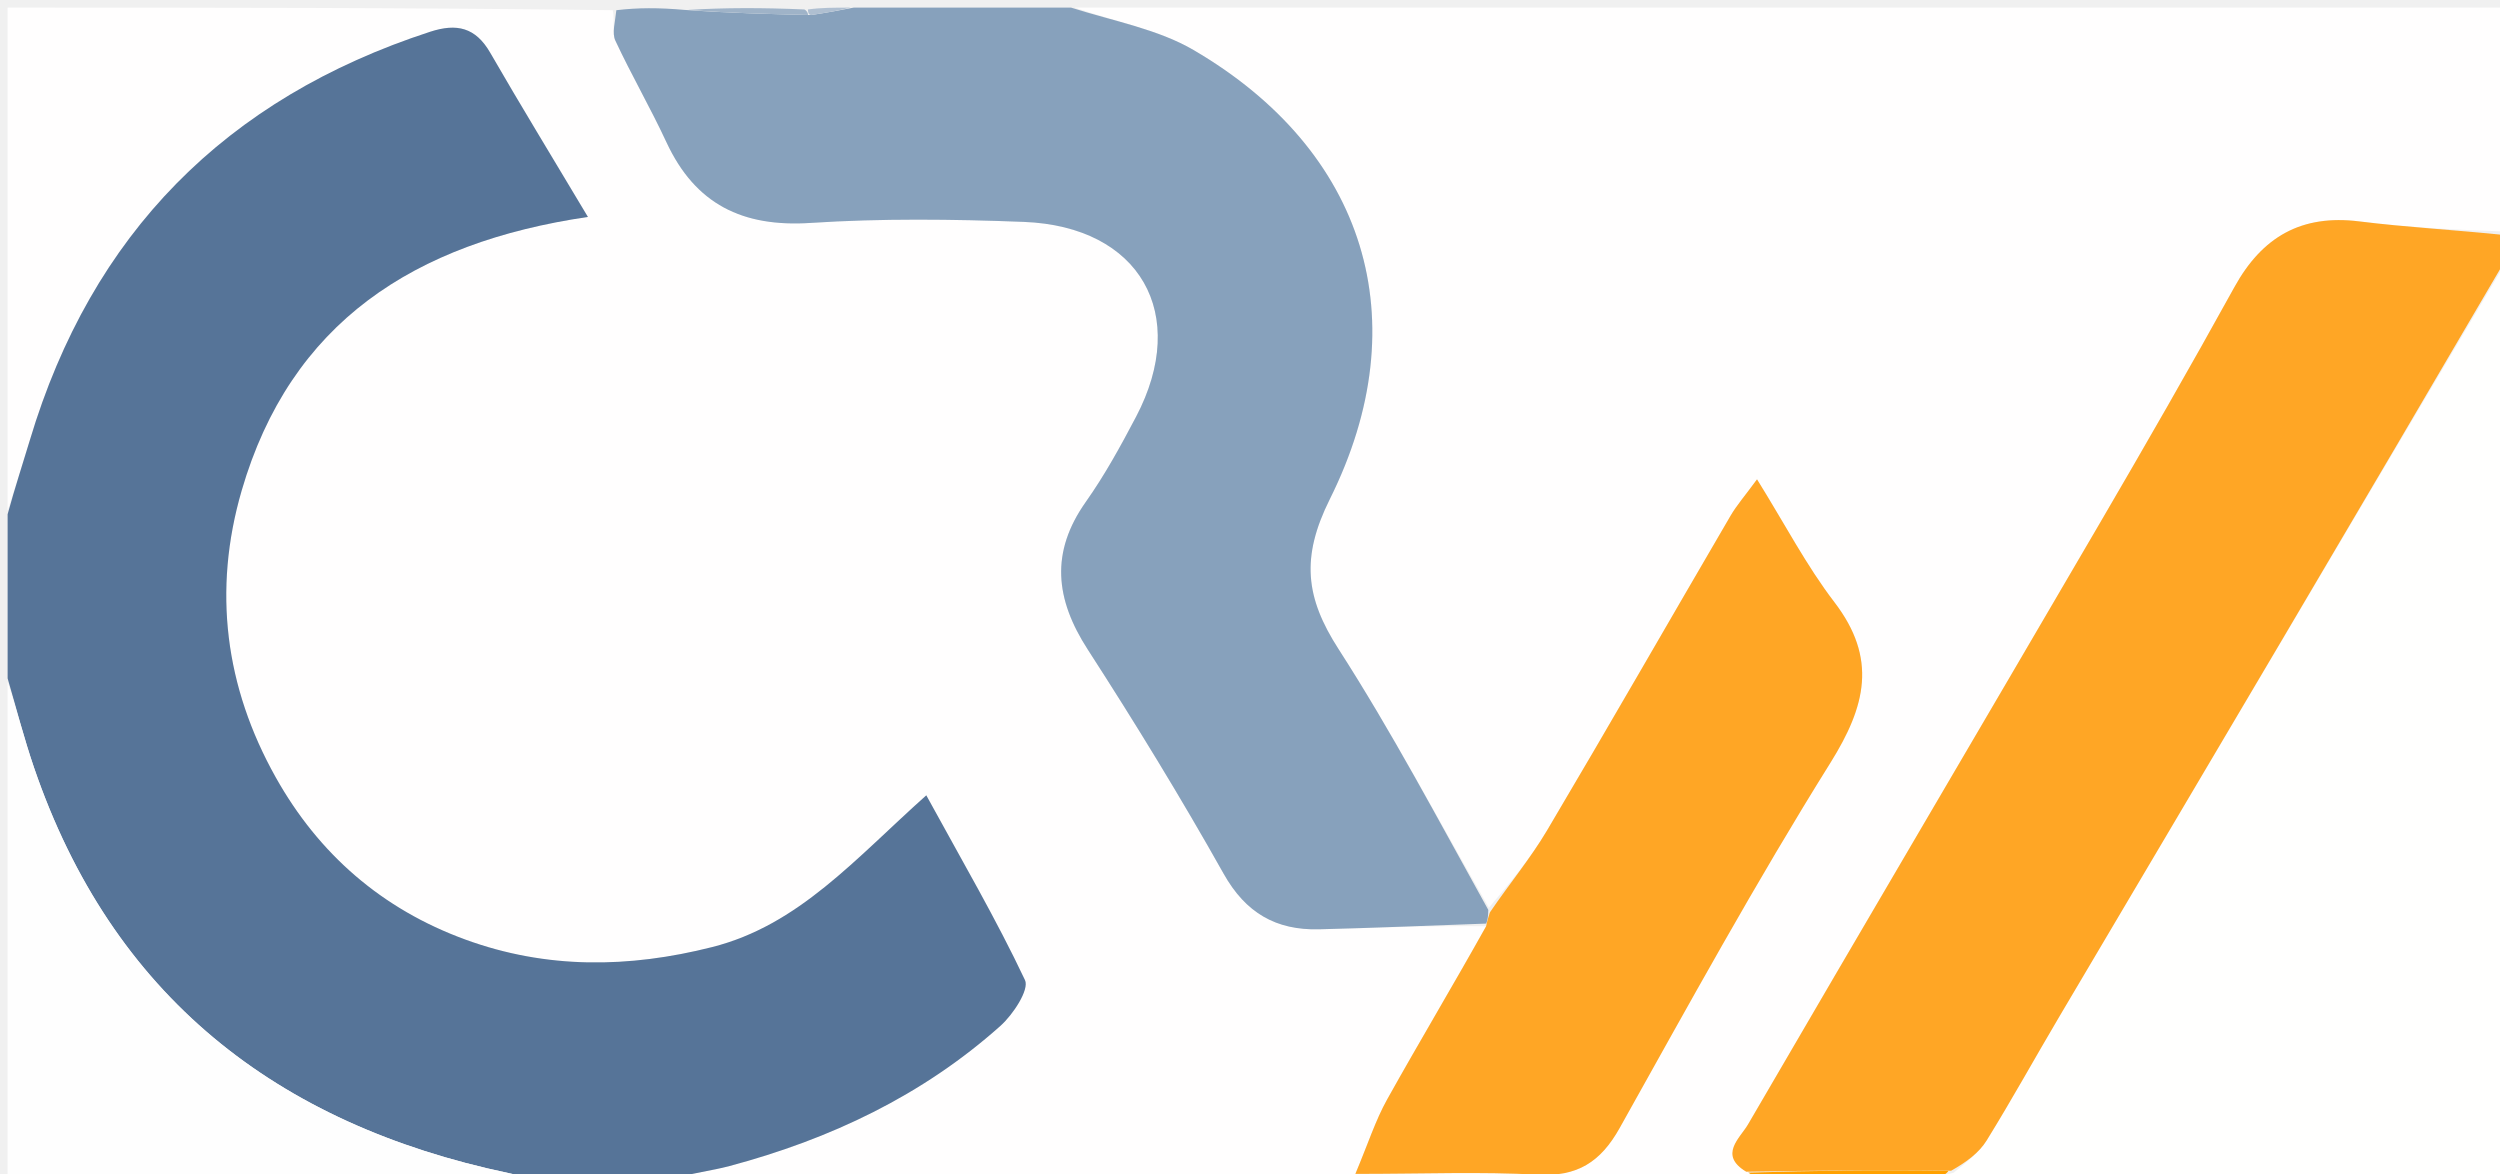
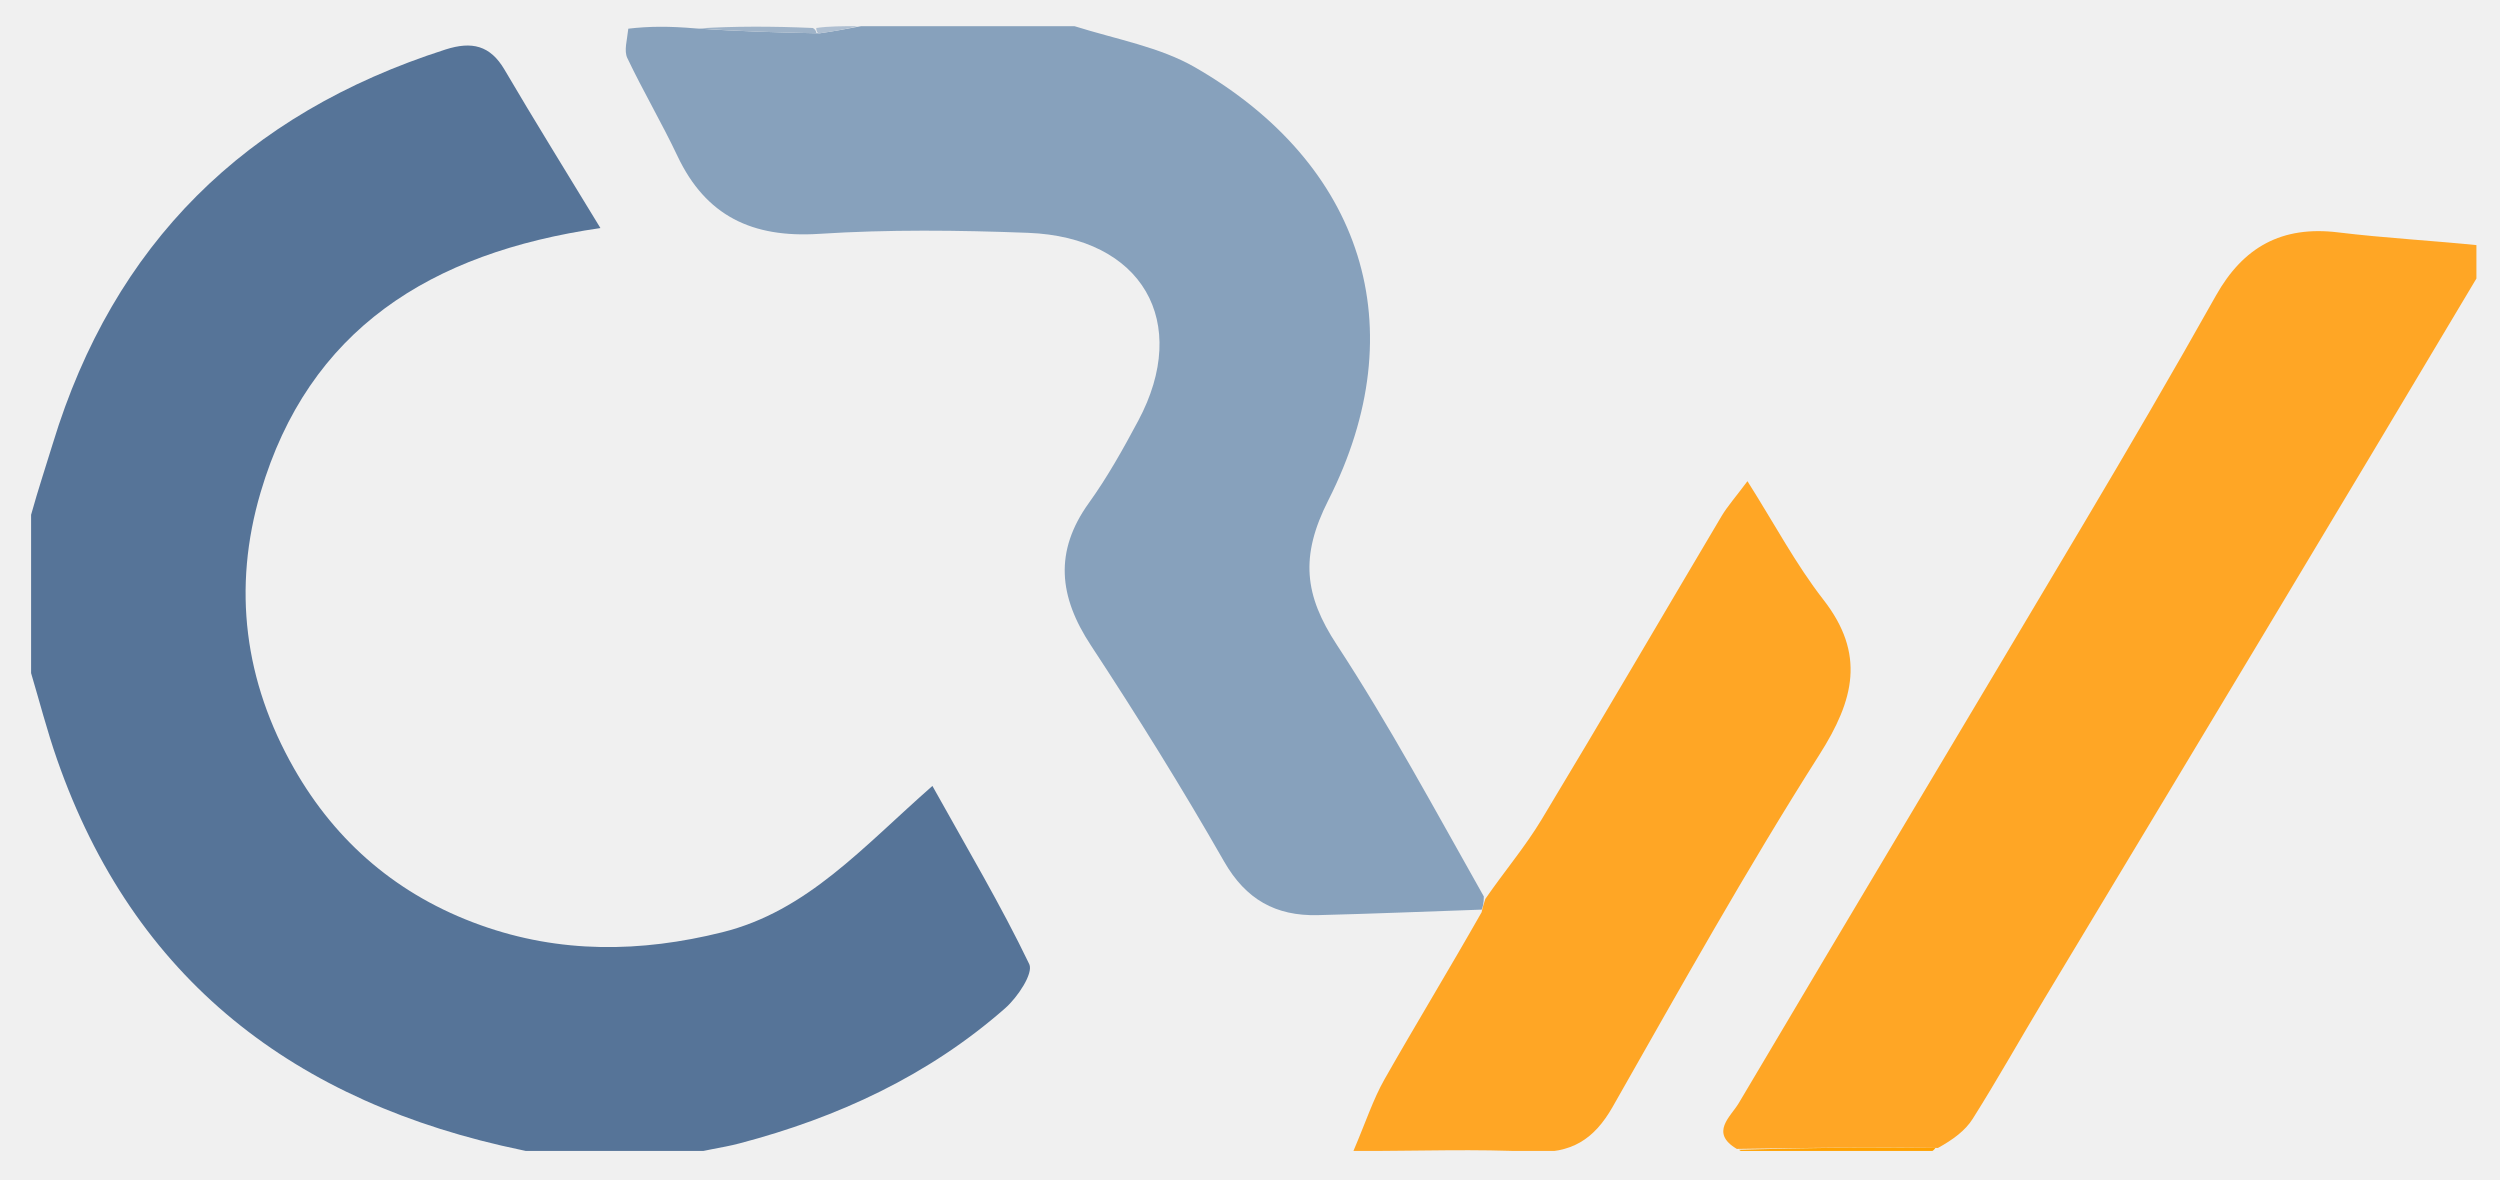
- <svg xmlns="http://www.w3.org/2000/svg" version="1.1" id="Layer_1" x="0px" y="0px" width="100%" viewBox="0 0 328 154" enable-background="new 0 0 328 154" xml:space="preserve">
-   <path fill="#FFFEFE" opacity="1" stroke="none" d=" M231,155   C183.646,155 136.292,155 88.665,154.66   C90.843,153.882 93.339,153.618 95.734,152.978   C108.917,149.456 121.022,143.737 131.26,134.59   C132.914,133.112 135.069,129.841 134.477,128.588   C130.702,120.593 126.221,112.932 121.529,104.347   C112.165,112.712 104.798,121.38 93.431,124.257   C82.506,127.022 71.716,127.169 61.05,123.269   C50.132,119.277 41.833,112.082 36.176,101.989   C29.523,90.119 27.904,77.454 31.7,64.385   C38.106,42.335 54.308,31.822 77.135,28.462   C72.419,20.563 68.281,13.797 64.321,6.928   C62.402,3.598 59.942,3.024 56.43,4.168   C29.596,12.911 12.029,30.674 3.918,57.745   C2.989,60.843 1.975,63.915 1,67   C1,45.066 1,23.132 1,1   C27.354,1 53.708,1 80.397,1.338   C80.709,2.904 80.267,4.327 80.734,5.325   C82.84,9.835 85.345,14.158 87.443,18.671   C91.233,26.819 97.442,29.829 106.359,29.247   C115.643,28.642 125.006,28.753 134.313,29.111   C149.585,29.699 156.128,41.218 149.053,54.678   C147.045,58.499 144.953,62.321 142.467,65.837   C137.782,72.463 138.445,78.608 142.708,85.208   C148.929,94.84 154.926,104.636 160.54,114.63   C163.446,119.803 167.436,122.064 173.06,121.924   C180.372,121.742 187.681,121.431 194.979,121.524   C190.623,129.325 186.188,136.727 181.986,144.259   C180.469,146.977 179.509,150.005 177.824,154.014   C186.835,154.014 194.303,153.705 201.73,154.119   C206.944,154.41 210.002,152.461 212.499,147.994   C221.497,131.9 230.38,115.714 240.144,100.087   C244.801,92.633 246.338,86.404 240.666,78.998   C237.004,74.216 234.188,68.787 230.521,62.889   C228.919,65.077 227.854,66.29 227.054,67.659   C219.021,81.413 211.104,95.236 202.982,108.937   C200.806,112.609 198.042,115.933 195.345,119.085   C188.68,107.52 182.614,96.03 175.607,85.146   C171.268,78.407 170.662,73.131 174.475,65.48   C186.168,42.011 179.114,19.74 156.616,6.576   C151.929,3.832 146.232,2.814 141,1   C203.667,1 266.333,1 329,1   C329,10.768 329,20.415 328.636,30.372   C322.025,30.154 315.753,29.823 309.537,29.048   C301.957,28.102 296.802,31.061 293.164,37.654   C287.389,48.122 281.428,58.489 275.399,68.813   C260.072,95.061 244.639,121.246 229.346,147.514   C228.29,149.328 225.435,151.534 229.387,153.85   C230.115,154.315 230.557,154.658 231,155  z" />
-   <path fill="#567498" opacity="1" stroke="none" d=" M1,67.469   C1.975,63.915 2.989,60.843 3.918,57.745   C12.029,30.674 29.596,12.911 56.43,4.168   C59.942,3.024 62.402,3.598 64.321,6.928   C68.281,13.797 72.419,20.563 77.135,28.462   C54.308,31.822 38.106,42.335 31.7,64.385   C27.904,77.454 29.523,90.119 36.176,101.989   C41.833,112.082 50.132,119.277 61.05,123.269   C71.716,127.169 82.506,127.022 93.431,124.257   C104.798,121.38 112.165,112.712 121.529,104.347   C126.221,112.932 130.702,120.593 134.477,128.588   C135.069,129.841 132.914,133.112 131.26,134.59   C121.022,143.737 108.917,149.456 95.734,152.978   C93.339,153.618 90.843,153.882 88.197,154.66   C86.933,155 85.867,155 84.136,154.695   C80.962,154.291 78.452,154.193 75.609,154.067   C74.517,154.36 73.759,154.68 73,155   C71.933,155 70.867,155 69.214,154.664   C67.983,154.186 67.338,154.038 66.69,153.902   C36.261,147.492 14.717,130.67 4.457,100.693   C3.142,96.851 2.145,92.9 1,89   C1,81.979 1,74.958 1,67.469  z" />
-   <path fill="#87A1BC" opacity="1" stroke="none" d=" M140.531,1   C146.232,2.814 151.929,3.832 156.616,6.576   C179.114,19.74 186.168,42.011 174.475,65.48   C170.662,73.131 171.268,78.407 175.607,85.146   C182.614,96.03 188.68,107.52 195.267,119.384   C195.258,120.402 195.125,120.788 194.992,121.175   C187.681,121.431 180.372,121.742 173.06,121.924   C167.436,122.064 163.446,119.803 160.54,114.63   C154.926,104.636 148.929,94.84 142.708,85.208   C138.445,78.608 137.782,72.463 142.467,65.837   C144.953,62.321 147.045,58.499 149.053,54.678   C156.128,41.218 149.585,29.699 134.313,29.111   C125.006,28.753 115.643,28.642 106.359,29.247   C97.442,29.829 91.233,26.819 87.443,18.671   C85.345,14.158 82.84,9.835 80.734,5.325   C80.267,4.327 80.709,2.904 80.866,1.338   C83.7,1 86.4,1 89.84,1.3   C95.728,1.722 100.876,1.842 106.427,1.973   C108.553,1.656 110.276,1.328 112,1   C121.354,1 130.708,1 140.531,1  z" />
-   <path fill="#FFFFFE" opacity="1" stroke="none" d=" M329,34   C329,74.243 329,114.486 329,155   C304.313,155 279.625,155 254.582,154.717   C254.8,154.249 255.374,154.065 256.295,153.877   C257.995,152.469 259.645,151.25 260.647,149.629   C263.963,144.267 267.011,138.739 270.222,133.311   C289.806,100.202 309.406,67.102 329,34  z" />
-   <path fill="#FFA625" opacity="1" stroke="none" d=" M329,33.625   C309.406,67.102 289.806,100.202 270.222,133.311   C267.011,138.739 263.963,144.267 260.647,149.629   C259.645,151.25 257.995,152.469 255.992,153.599   C246.595,153.46 237.849,153.594 229.102,153.728   C225.435,151.534 228.29,149.328 229.346,147.514   C244.639,121.246 260.072,95.061 275.399,68.813   C281.428,58.489 287.389,48.122 293.164,37.654   C296.802,31.061 301.957,28.102 309.537,29.048   C315.753,29.823 322.025,30.154 328.636,30.841   C329,31.75 329,32.5 329,33.625  z" />
-   <path fill="#FEFEFE" opacity="1" stroke="none" d=" M1,89.469   C2.145,92.9 3.142,96.851 4.457,100.693   C14.717,130.67 36.261,147.492 66.69,153.902   C67.338,154.038 67.983,154.186 68.814,154.664   C46.408,155 23.815,155 1,155   C1,133.313 1,111.625 1,89.469  z" />
-   <path fill="#FFA100" opacity="1" stroke="none" d=" M229.387,153.85   C237.849,153.594 246.595,153.46 255.645,153.603   C255.374,154.065 254.8,154.249 254.113,154.717   C246.646,155 239.292,155 231.469,155   C230.557,154.658 230.115,154.315 229.387,153.85  z" />
-   <path fill="#9FB3C8" opacity="1" stroke="none" d=" M106.025,1.963   C100.876,1.842 95.728,1.722 90.29,1.3   C95.022,1 100.044,1 105.537,1.241   C106.007,1.482 106.025,1.963 106.025,1.963  z" />
-   <path fill="#7A90AB" opacity="1" stroke="none" d=" M75.942,154.094   C78.452,154.193 80.962,154.291 83.736,154.695   C81.629,155 79.259,155 76.434,154.773   C75.979,154.547 75.942,154.094 75.942,154.094  z" />
-   <path fill="#AFBFD1" opacity="1" stroke="none" d=" M106.427,1.973   C106.025,1.963 106.007,1.482 106.003,1.241   C107.714,1 109.429,1 111.572,1   C110.276,1.328 108.553,1.656 106.427,1.973  z" />
-   <path fill="#93A4BA" opacity="1" stroke="none" d=" M75.609,154.067   C75.942,154.094 75.979,154.547 75.99,154.773   C75.25,155 74.5,155 73.375,155   C73.759,154.68 74.517,154.36 75.609,154.067  z" />
-   <path fill="#FFA625" opacity="1" stroke="none" d=" M194.979,121.524   C195.125,120.788 195.258,120.402 195.469,119.715   C198.042,115.933 200.806,112.609 202.982,108.937   C211.104,95.236 219.021,81.413 227.054,67.659   C227.854,66.29 228.919,65.077 230.521,62.889   C234.188,68.787 237.004,74.216 240.666,78.998   C246.338,86.404 244.801,92.633 240.144,100.087   C230.38,115.714 221.497,131.9 212.499,147.994   C210.002,152.461 206.944,154.41 201.73,154.119   C194.303,153.705 186.835,154.014 177.824,154.014   C179.509,150.005 180.469,146.977 181.986,144.259   C186.188,136.727 190.623,129.325 194.979,121.524  z" />
+ <svg xmlns="http://www.w3.org/2000/svg" width="53" height="25" viewBox="0 0 53 25" fill="none">
+   <g clip-path="url(#clip0_84_3192)">
+     <path d="M0.659 10.914C0.813 10.36 0.974 9.882 1.121 9.399C2.407 5.18 5.192 2.412 9.446 1.049C10.003 0.871 10.393 0.96 10.697 1.479C11.325 2.55 11.981 3.604 12.729 4.835C9.11 5.359 6.541 6.997 5.526 10.434C4.924 12.47 5.18 14.444 6.235 16.294C7.132 17.867 8.448 18.988 10.179 19.61C11.87 20.218 13.58 20.195 15.312 19.764C17.114 19.316 18.282 17.965 19.767 16.662C20.511 17.999 21.221 19.193 21.82 20.439C21.913 20.635 21.572 21.144 21.309 21.375C19.686 22.8 17.767 23.691 15.677 24.24C15.298 24.34 14.902 24.381 14.482 24.502C14.282 24.555 14.113 24.555 13.839 24.508C13.335 24.445 12.938 24.43 12.487 24.41C12.314 24.456 12.193 24.506 12.073 24.555C11.904 24.555 11.735 24.555 11.473 24.503C11.278 24.429 11.175 24.405 11.073 24.384C6.249 23.385 2.833 20.764 1.207 16.092C0.998 15.493 0.84 14.877 0.659 14.27C0.659 13.175 0.659 12.081 0.659 10.914Z" fill="#567498" />
+     <path d="M22.779 0.555C23.683 0.838 24.586 0.997 25.329 1.424C28.896 3.476 30.014 6.947 28.161 10.604C27.556 11.797 27.652 12.619 28.34 13.669C29.451 15.365 30.413 17.156 31.457 19.005C31.456 19.163 31.434 19.224 31.413 19.284C30.254 19.324 29.096 19.372 27.936 19.401C27.045 19.422 26.412 19.07 25.951 18.264C25.061 16.706 24.111 15.18 23.125 13.679C22.449 12.65 22.343 11.693 23.086 10.66C23.48 10.112 23.812 9.516 24.13 8.921C25.252 6.823 24.215 5.028 21.794 4.936C20.318 4.88 18.834 4.863 17.362 4.958C15.948 5.048 14.964 4.579 14.363 3.309C14.03 2.606 13.633 1.932 13.299 1.23C13.225 1.074 13.295 0.852 13.32 0.608C13.77 0.555 14.198 0.555 14.743 0.602C15.676 0.668 16.493 0.687 17.373 0.707C17.71 0.658 17.983 0.607 18.256 0.555C19.739 0.555 21.222 0.555 22.779 0.555Z" fill="#87A1BC" />
+     <path d="M52.658 5.64C49.552 10.857 46.445 16.015 43.34 21.175C42.831 22.021 42.348 22.883 41.822 23.718C41.663 23.971 41.402 24.161 41.084 24.337C39.594 24.315 38.208 24.336 36.821 24.357C36.24 24.015 36.692 23.672 36.86 23.389C39.284 19.295 41.731 15.214 44.161 11.124C45.117 9.515 46.062 7.899 46.977 6.268C47.554 5.24 48.371 4.779 49.573 4.927C50.558 5.047 51.553 5.099 52.601 5.206C52.658 5.348 52.658 5.465 52.658 5.64Z" fill="#FFA625" />
+     <path d="M36.866 24.376C38.208 24.336 39.594 24.315 41.029 24.338C40.986 24.41 40.895 24.438 40.786 24.511C39.602 24.555 38.437 24.555 37.196 24.555C37.052 24.502 36.982 24.449 36.866 24.376Z" fill="#FFA100" />
+     <path d="M17.309 0.706C16.493 0.687 15.676 0.668 14.814 0.602C15.565 0.555 16.361 0.555 17.231 0.593C17.306 0.631 17.309 0.706 17.309 0.706Z" fill="#9FB3C8" />
+     <path d="M17.373 0.707C17.309 0.706 17.306 0.63 17.305 0.593C17.577 0.555 17.849 0.555 18.188 0.555C17.983 0.607 17.71 0.658 17.373 0.707Z" fill="#AFBFD1" />
+     <path d="M31.411 19.338C31.434 19.224 31.456 19.164 31.489 19.057C31.897 18.467 32.335 17.949 32.68 17.377C33.968 15.242 35.223 13.088 36.496 10.944C36.623 10.731 36.792 10.542 37.046 10.201C37.627 11.12 38.074 11.966 38.654 12.711C39.553 13.865 39.31 14.836 38.572 15.998C37.024 18.433 35.615 20.956 34.189 23.464C33.793 24.16 33.308 24.464 32.482 24.418C31.304 24.354 30.12 24.402 28.692 24.402C28.959 23.777 29.111 23.305 29.351 22.882C30.018 21.708 30.721 20.554 31.411 19.338Z" fill="#FFA625" />
+   </g>
+   <defs>
+     <clipPath id="clip0_84_3192">
+       <rect width="52" height="24" fill="white" transform="translate(0.5 0.399658)" />
+     </clipPath>
+   </defs>
</svg>
